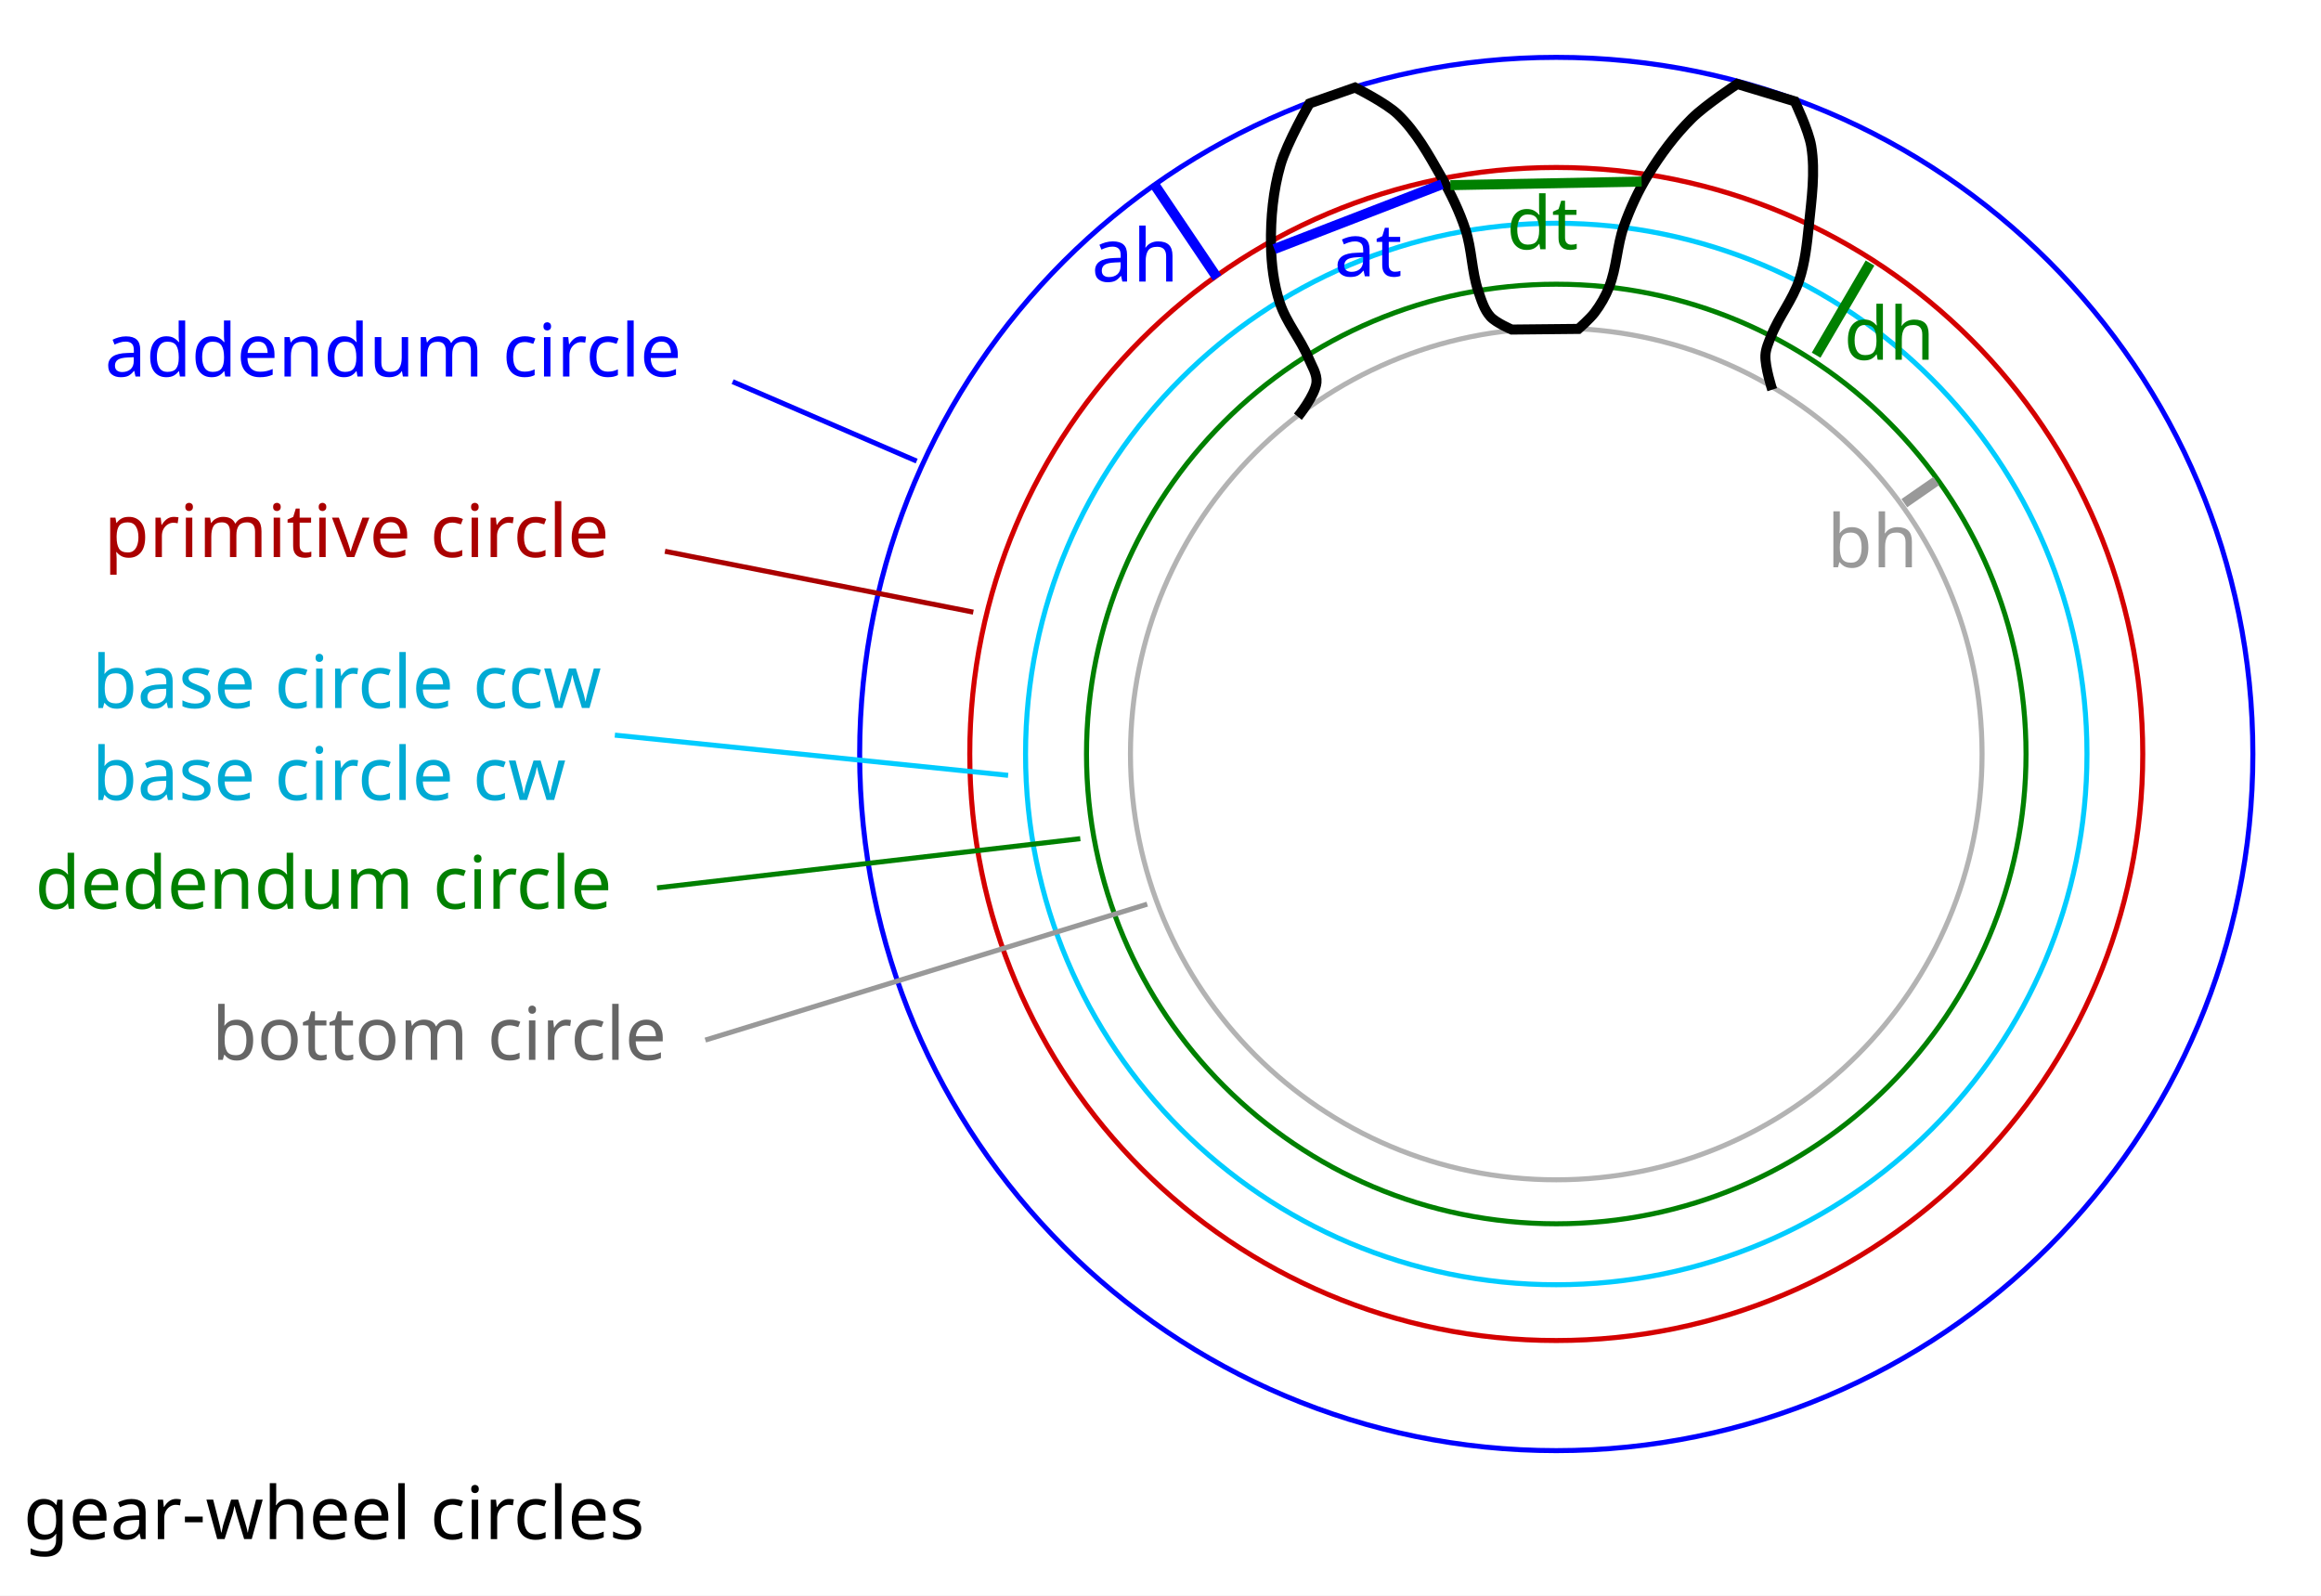
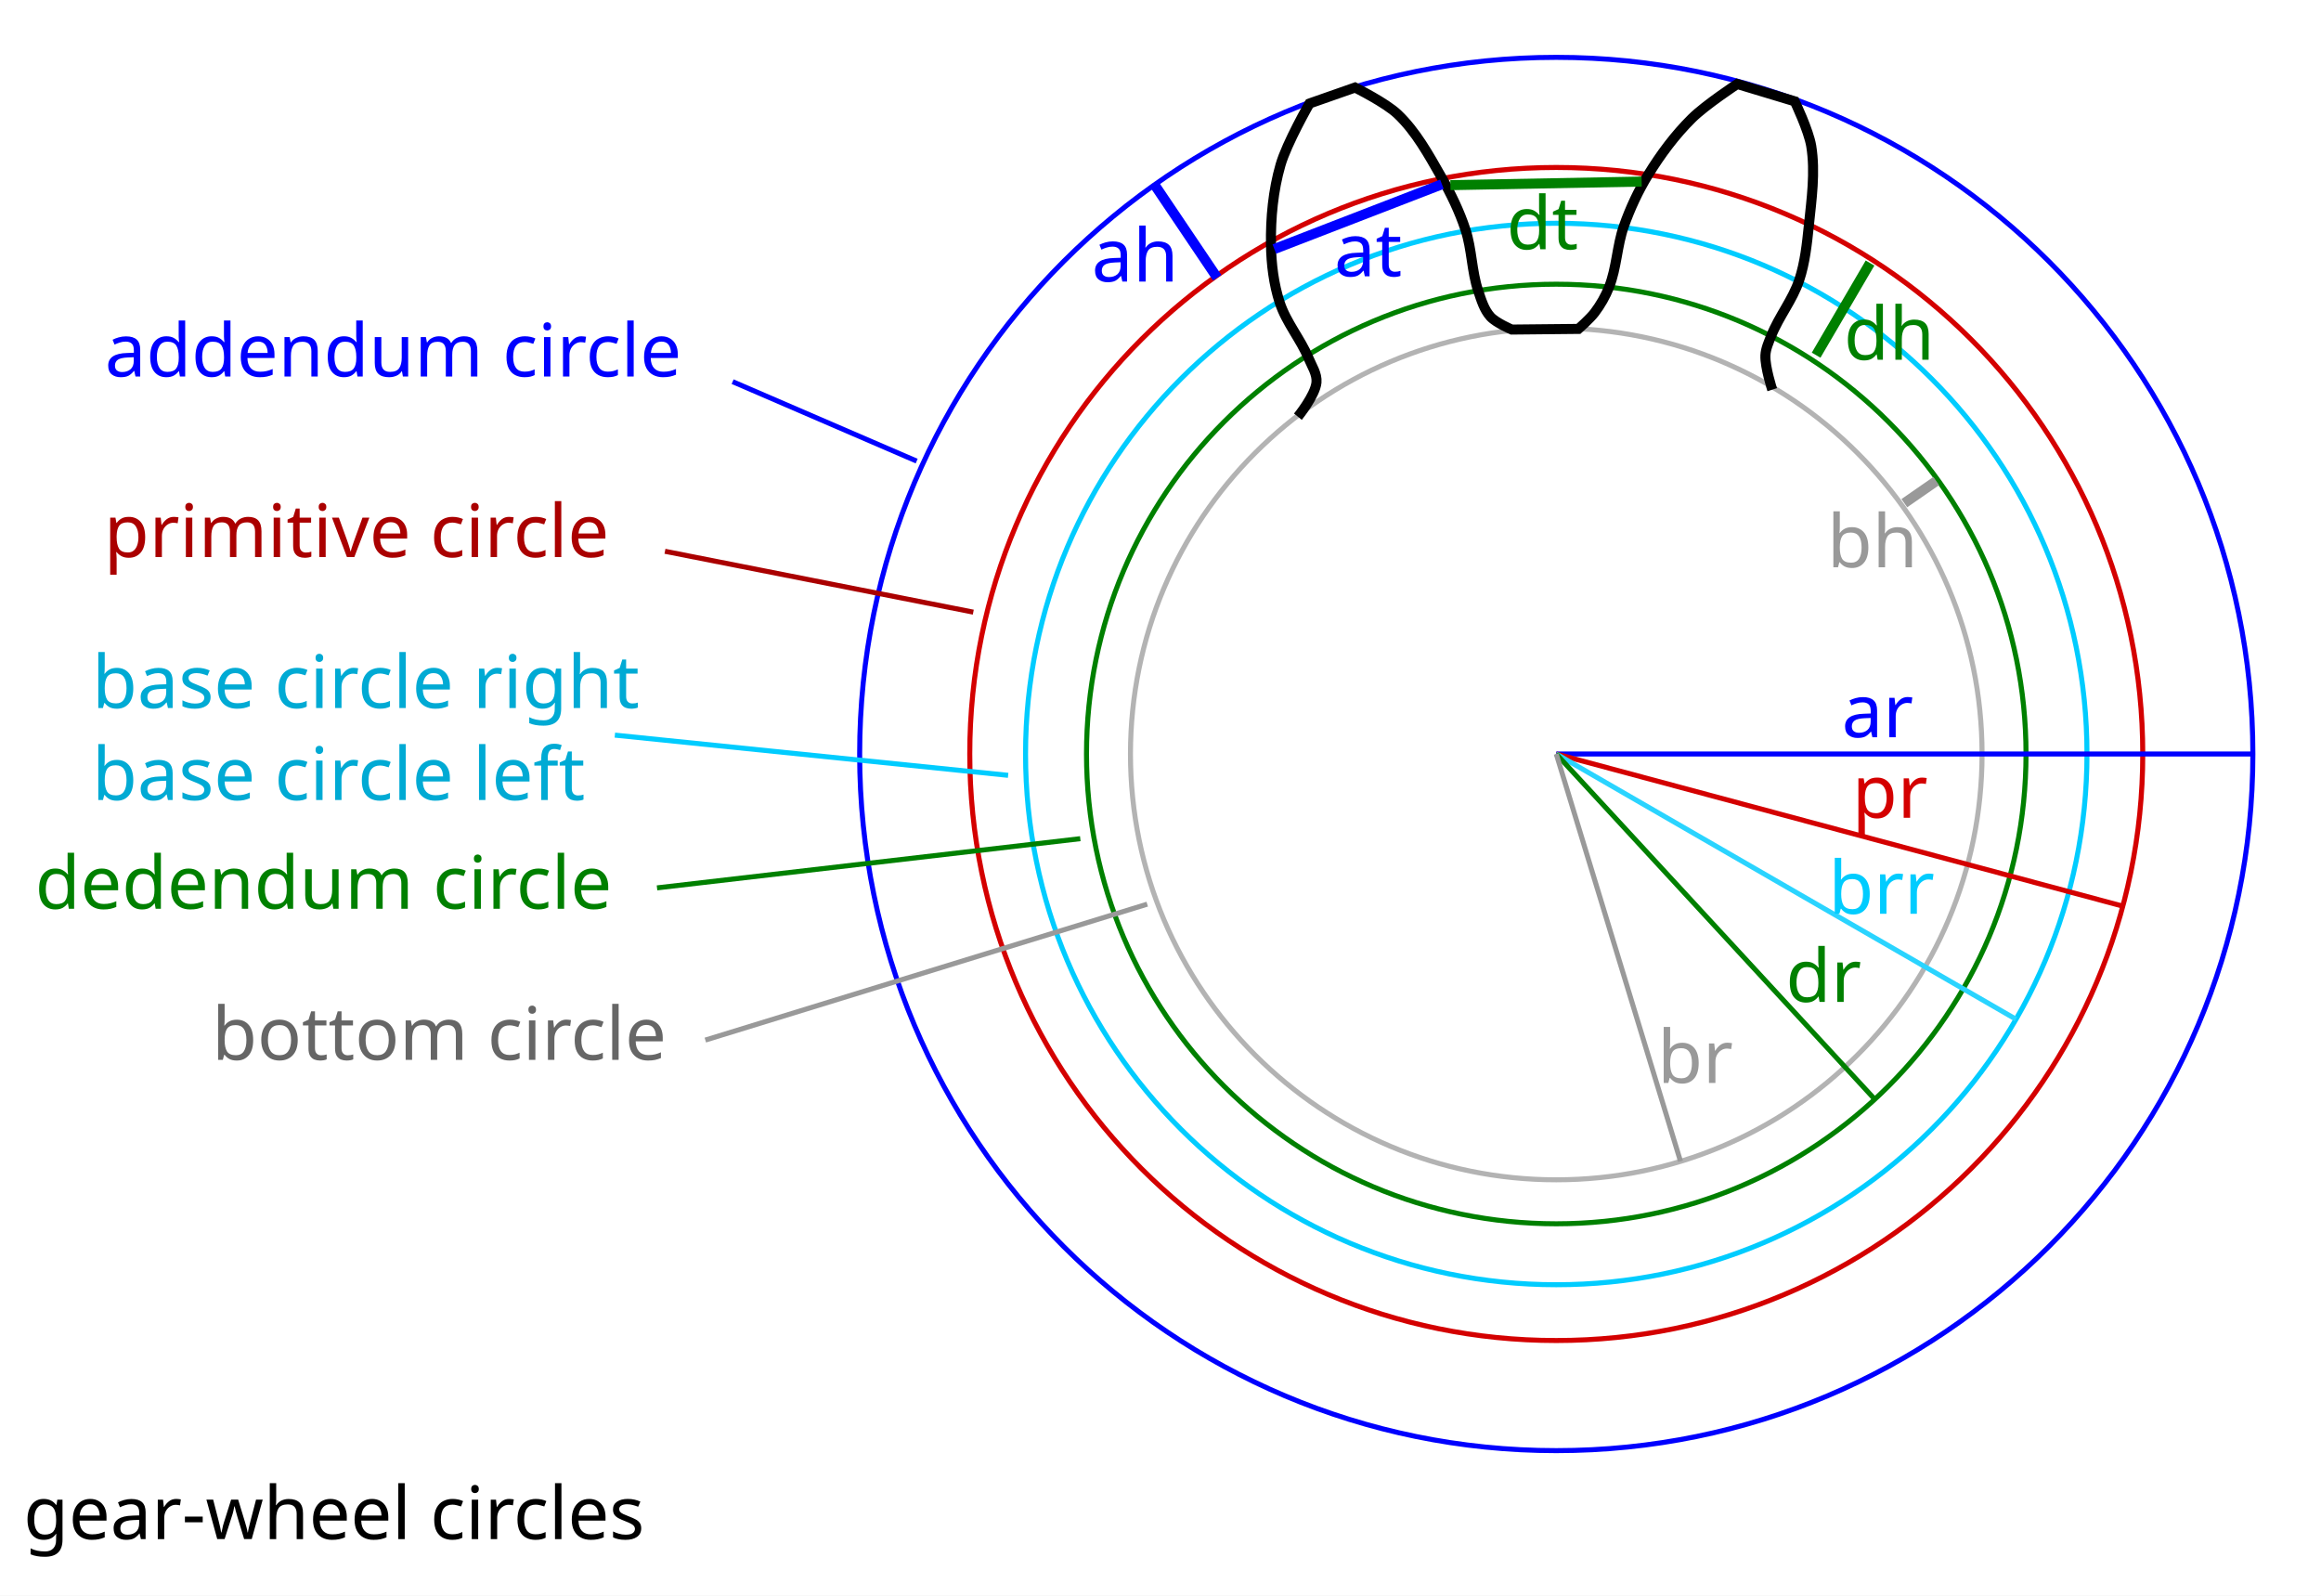
<svg xmlns="http://www.w3.org/2000/svg" width="462.473" height="317.917" viewBox="0 0 122.363 84.115">
  <defs>
+     <path id="p" d="M180.666 3048.33h50.665v26.309h-50.665z" />
+     <path id="o" d="M185.452 3043.833h75.808v30.845h-75.808z" />
+     <path id="n" d="M190.866 3033.294h53.078v23.585h-53.078z" />
+     <path id="m" d="M323.036 3151.587h56.239v39.624h-56.239z" />
+     <path id="l" d="M402.381 3149.569h45.601v17.604h-45.601z" />
    <path id="k" d="M98.41 3366.641h177.671v34.953H98.41z" />
    <path id="j" d="M417.924 3140.907h33.525v26.402h-33.525z" />
    <path id="i" d="M374.692 3135.078h40.571v25.352h-40.571z" />
    <path id="h" d="M343.886 3133.064h34.961v28.5h-34.961z" />
    <path id="g" d="M359.918 3136.877h37.626v19.543h-37.626z" />
    <path id="f" d="M360.344 3134.619h38.68v21.907h-38.68z" />
    <path id="e" d="M27.099 3199.546H226.8v43.779H27.099z" />
    <path id="d" d="M18.208 3149.506h184.303v58.517H18.208z" />
    <path id="c" d="M24.772 3113.299h184.981v41.387H24.772z" />
    <path id="b" d="M22.472 3054.229h194.484v43.091H22.472z" />
    <path id="a" d="M26.727 3009.874h293.938v86.782H26.727z" />
  </defs>
  <g transform="translate(-21.85 -799.36)">
    <path d="M21.983 799.492h122.098v83.851H21.983z" style="opacity:1;fill:#fff;stroke:#fff;stroke-width:.265" />
    <circle cx="103.896" cy="839.108" r="27.979" style="fill:none;stroke:#0cf;stroke-width:.265" />
    <circle cx="103.896" cy="839.108" r="22.448" style="fill:none;stroke:#b3b3b3;stroke-width:.265" />
    <circle cx="103.896" cy="839.108" r="24.766" style="fill:none;stroke:green;stroke-width:.265" />
    <circle cx="103.896" cy="839.108" r="30.92" style="fill:none;stroke:#d40000;stroke-width:.265" />
    <circle cx="103.896" cy="839.108" r="36.725" style="fill:none;stroke:#00f;stroke-width:.265" />
-     <text xml:space="preserve" style="font-size:14.667px;line-height:1.25;font-family:sans-serif;white-space:pre;shape-inside:url(#a);fill:#00f" transform="matrix(.26458 0 0 .26458 20.306 19.422)">
+     <text xml:space="preserve" style="font-size:14.667px;line-height:1.25;font-family:sans-serif;white-space:pre;shape-inside:url(#a);display:inline;fill:#00f" transform="matrix(.26458 0 0 .26458 20.306 19.422)">
      <tspan x="26.727" y="3022.85">addendum circle</tspan>
    </text>
-     <text xml:space="preserve" style="font-size:14.667px;line-height:1.25;font-family:sans-serif;white-space:pre;shape-inside:url(#b);fill:#a00" transform="matrix(.26458 0 0 .26458 21.383 17.206)">
+     <text xml:space="preserve" style="font-size:14.667px;line-height:1.25;font-family:sans-serif;white-space:pre;shape-inside:url(#b);display:inline;fill:#a00" transform="matrix(.26458 0 0 .26458 21.383 17.206)">
      <tspan x="22.473" y="3067.205">primitive circle</tspan>
    </text>
-     <text xml:space="preserve" style="font-size:14.667px;line-height:1.25;font-family:sans-serif;white-space:pre;shape-inside:url(#c);fill:#00aad4" transform="matrix(.26458 0 0 .26458 20.148 9.534)">
-       <tspan x="24.771" y="3126.275">base circle ccw
+     <text xml:space="preserve" style="font-size:14.667px;line-height:1.25;font-family:sans-serif;white-space:pre;shape-inside:url(#c);display:inline;fill:#00aad4" transform="matrix(.26458 0 0 .26458 20.148 9.534)">
+       <tspan x="24.771" y="3126.275">base circle right
</tspan>
-       <tspan x="24.771" y="3144.609">base circle cw</tspan>
+       <tspan x="24.771" y="3144.609">base circle left</tspan>
    </text>
-     <text xml:space="preserve" style="font-size:14.667px;line-height:1.25;font-family:sans-serif;white-space:pre;shape-inside:url(#d);fill:green" transform="matrix(.26458 0 0 .26458 18.88 10.536)">
+     <text xml:space="preserve" style="font-size:14.667px;line-height:1.25;font-family:sans-serif;white-space:pre;shape-inside:url(#d);display:inline;fill:green" transform="matrix(.26458 0 0 .26458 18.88 10.536)">
      <tspan x="18.209" y="3162.483">dedendum circle</tspan>
    </text>
-     <text xml:space="preserve" style="font-size:14.667px;line-height:1.25;font-family:sans-serif;white-space:pre;shape-inside:url(#e);fill:#666" transform="matrix(.26458 0 0 .26458 25.852 5.262)">
+     <text xml:space="preserve" style="font-size:14.667px;line-height:1.25;font-family:sans-serif;white-space:pre;shape-inside:url(#e);display:inline;fill:#666" transform="matrix(.26458 0 0 .26458 25.852 5.262)">
      <tspan x="27.1" y="3212.523">bottom circle</tspan>
    </text>
    <path d="m60.474 819.48 9.703 4.187" style="fill:none;stroke:#00f;stroke-width:.265px;stroke-linecap:butt;stroke-linejoin:miter;stroke-opacity:1" />
    <path d="m56.907 828.422 16.255 3.208" style="fill:none;stroke:#a00;stroke-width:.265px;stroke-linecap:butt;stroke-linejoin:miter;stroke-opacity:1" />
    <path d="m54.265 838.113 20.734 2.12" style="fill:none;stroke:#0cf;stroke-width:.265px;stroke-linecap:butt;stroke-linejoin:miter;stroke-opacity:1" />
    <path d="m56.488 846.166 22.315-2.594" style="fill:none;stroke:green;stroke-width:.265px;stroke-linecap:butt;stroke-linejoin:miter;stroke-opacity:1" />
    <path d="m59.035 854.19 23.297-7.166" style="fill:none;stroke:#999;stroke-width:.265px;stroke-linecap:butt;stroke-linejoin:miter;stroke-opacity:1" />
    <path d="M90.275 821.326s.917-1.125.98-1.808c.04-.444-.244-.86-.416-1.272-.426-1.017-1.182-1.889-1.523-2.938-.317-.978-.444-2.023-.46-3.051-.022-1.411.113-2.848.503-4.204.33-1.147 1.527-3.238 1.527-3.238l2.402-.841s1.608.796 2.248 1.405c.97.923 1.63 2.135 2.294 3.298.507.888.96 1.817 1.279 2.788.344 1.046.323 2.19.674 3.234.16.474.308.985.644 1.356.293.324 1.123.678 1.123.678l3.517-.035s.61-.538.853-.86c.31-.409.57-.861.758-1.338.408-1.029.416-2.182.785-3.225.333-.941.759-1.857 1.281-2.708.656-1.068 1.414-2.09 2.305-2.97.71-.703 2.39-1.81 2.39-1.81l3.029.914s.735 1.531.87 2.359c.224 1.38.016 2.801-.126 4.192-.1.967-.201 1.95-.507 2.873-.344 1.038-1.07 1.915-1.473 2.931-.133.335-.292.677-.31 1.038-.028.614.36 1.808.36 1.808" style="fill:none;stroke:#000;stroke-width:.529;stroke-linecap:butt;stroke-linejoin:miter;stroke-opacity:1" />
    <path d="m82.727 809.112 3.294 4.89" style="fill:none;stroke:#00f;stroke-width:.529;stroke-linecap:butt;stroke-linejoin:miter;stroke-opacity:1" />
-     <text xml:space="preserve" style="font-size:14.667px;line-height:1.25;font-family:sans-serif;white-space:pre;shape-inside:url(#f);fill:#00f" transform="matrix(.26458 0 0 .26458 -15.936 -18.59)">
+     <text xml:space="preserve" style="font-size:14.667px;line-height:1.25;font-family:sans-serif;white-space:pre;shape-inside:url(#f);display:inline;fill:#00f" transform="matrix(.26458 0 0 .26458 -15.936 -18.59)">
      <tspan x="360.344" y="3147.596">ah</tspan>
    </text>
    <path d="m89.033 812.488 8.836-3.414" style="fill:none;stroke:#00f;stroke-width:.529;stroke-linecap:butt;stroke-linejoin:miter;stroke-opacity:1" />
-     <text xml:space="preserve" style="font-size:14.667px;line-height:1.25;font-family:sans-serif;white-space:pre;shape-inside:url(#g);fill:#00f" transform="matrix(.26458 0 0 .26458 -3.039 -19.463)">
+     <text xml:space="preserve" style="font-size:14.667px;line-height:1.25;font-family:sans-serif;white-space:pre;shape-inside:url(#g);display:inline;fill:#00f" transform="matrix(.26458 0 0 .26458 -3.039 -19.463)">
      <tspan x="359.918" y="3149.854">at</tspan>
    </text>
    <path d="m98.315 809.12 10.083-.188" style="fill:none;stroke:green;stroke-width:.529;stroke-linecap:butt;stroke-linejoin:miter;stroke-opacity:1" />
-     <text xml:space="preserve" style="font-size:14.667px;line-height:1.25;font-family:sans-serif;white-space:pre;shape-inside:url(#h);fill:green" transform="matrix(.26458 0 0 .26458 10.288 -19.881)">
+     <text xml:space="preserve" style="font-size:14.667px;line-height:1.25;font-family:sans-serif;white-space:pre;shape-inside:url(#h);display:inline;fill:green" transform="matrix(.26458 0 0 .26458 10.288 -19.881)">
      <tspan x="343.887" y="3146.041">dt</tspan>
    </text>
    <path d="m120.438 813.227-2.842 4.857" style="fill:none;stroke:green;stroke-width:.529;stroke-linecap:butt;stroke-linejoin:miter;stroke-opacity:1" />
-     <text xml:space="preserve" style="font-size:14.667px;line-height:1.25;font-family:sans-serif;white-space:pre;shape-inside:url(#i);fill:green" transform="matrix(.26458 0 0 .26458 19.922 -14.588)">
+     <text xml:space="preserve" style="font-size:14.667px;line-height:1.25;font-family:sans-serif;white-space:pre;shape-inside:url(#i);display:inline;fill:green" transform="matrix(.26458 0 0 .26458 19.922 -14.588)">
      <tspan x="374.691" y="3148.055">dh</tspan>
    </text>
    <path d="m122.246 825.885 1.684-1.167" style="fill:none;stroke:#999;stroke-width:.529;stroke-linecap:butt;stroke-linejoin:miter;stroke-opacity:1" />
-     <text xml:space="preserve" style="font-size:14.667px;line-height:1.25;font-family:sans-serif;white-space:pre;shape-inside:url(#j);fill:#999" transform="matrix(.26458 0 0 .26458 7.6 -5.188)">
+     <text xml:space="preserve" style="font-size:14.667px;line-height:1.25;font-family:sans-serif;white-space:pre;shape-inside:url(#j);display:inline;fill:#999" transform="matrix(.26458 0 0 .26458 7.6 -5.188)">
      <tspan x="417.924" y="3153.883">bh</tspan>
    </text>
-     <text xml:space="preserve" style="font-size:14.667px;line-height:1.25;font-family:sans-serif;white-space:pre;shape-inside:url(#k)" transform="matrix(.26458 0 0 .26458 -2.951 -13.68)">
+     <text xml:space="preserve" style="font-size:14.667px;line-height:1.25;font-family:sans-serif;white-space:pre;shape-inside:url(#k);display:inline" transform="matrix(.26458 0 0 .26458 -2.951 -13.68)">
      <tspan x="98.41" y="3379.617">gear-wheel circles</tspan>
+     </text>
+     <path d="M103.896 839.108h36.725" style="fill:none;stroke:#00f;stroke-width:.265px;stroke-linecap:butt;stroke-linejoin:miter;stroke-opacity:1" />
+     <path d="m103.896 839.108 29.862 8.02" style="fill:none;stroke:#d40000;stroke-width:.265px;stroke-linecap:butt;stroke-linejoin:miter;stroke-opacity:1" />
+     <path d="m103.896 839.108 24.235 13.983" style="fill:none;stroke:#2ad4ff;stroke-width:.265px;stroke-linecap:butt;stroke-linejoin:miter;stroke-opacity:1" />
+     <path d="m103.896 839.108 16.753 18.16" style="fill:none;stroke:green;stroke-width:.265px;stroke-linecap:butt;stroke-linejoin:miter;stroke-opacity:1" />
+     <path d="m103.896 839.108 6.55 21.471" style="fill:none;stroke:#999;stroke-width:.265px;stroke-linecap:butt;stroke-linejoin:miter;stroke-opacity:1" />
+     <text xml:space="preserve" style="font-size:14.667px;line-height:1.25;font-family:sans-serif;white-space:pre;shape-inside:url(#l);display:inline;fill:#00f" transform="matrix(.26458 0 0 .26458 12.483 1.479)">
+       <tspan x="402.381" y="3162.545">ar</tspan>
+     </text>
+     <text xml:space="preserve" style="font-size:14.667px;line-height:1.25;font-family:sans-serif;white-space:pre;shape-inside:url(#m);display:inline;fill:#d40000" transform="matrix(.26458 0 0 .26458 34.026 5.192)">
+       <tspan x="323.035" y="3164.563">pr</tspan>
+     </text>
+     <text xml:space="preserve" style="font-size:14.667px;line-height:1.25;font-family:sans-serif;white-space:pre;shape-inside:url(#n);display:inline;fill:#0cf" transform="matrix(.26458 0 0 .26458 67.75 41.551)">
+       <tspan x="190.865" y="3046.27">brr</tspan>
+     </text>
+     <text xml:space="preserve" style="font-size:14.667px;line-height:1.25;font-family:sans-serif;white-space:pre;shape-inside:url(#o);display:inline;fill:green" transform="matrix(.26458 0 0 .26458 66.927 43.406)">
+       <tspan x="185.453" y="3056.811">dr</tspan>
+     </text>
+     <text xml:space="preserve" style="font-size:14.667px;line-height:1.25;font-family:sans-serif;white-space:pre;shape-inside:url(#p);display:inline;fill:#999" transform="matrix(.26458 0 0 .26458 61.43 46.487)">
+       <tspan x="180.666" y="3061.307">br</tspan>
    </text>
  </g>
</svg>
